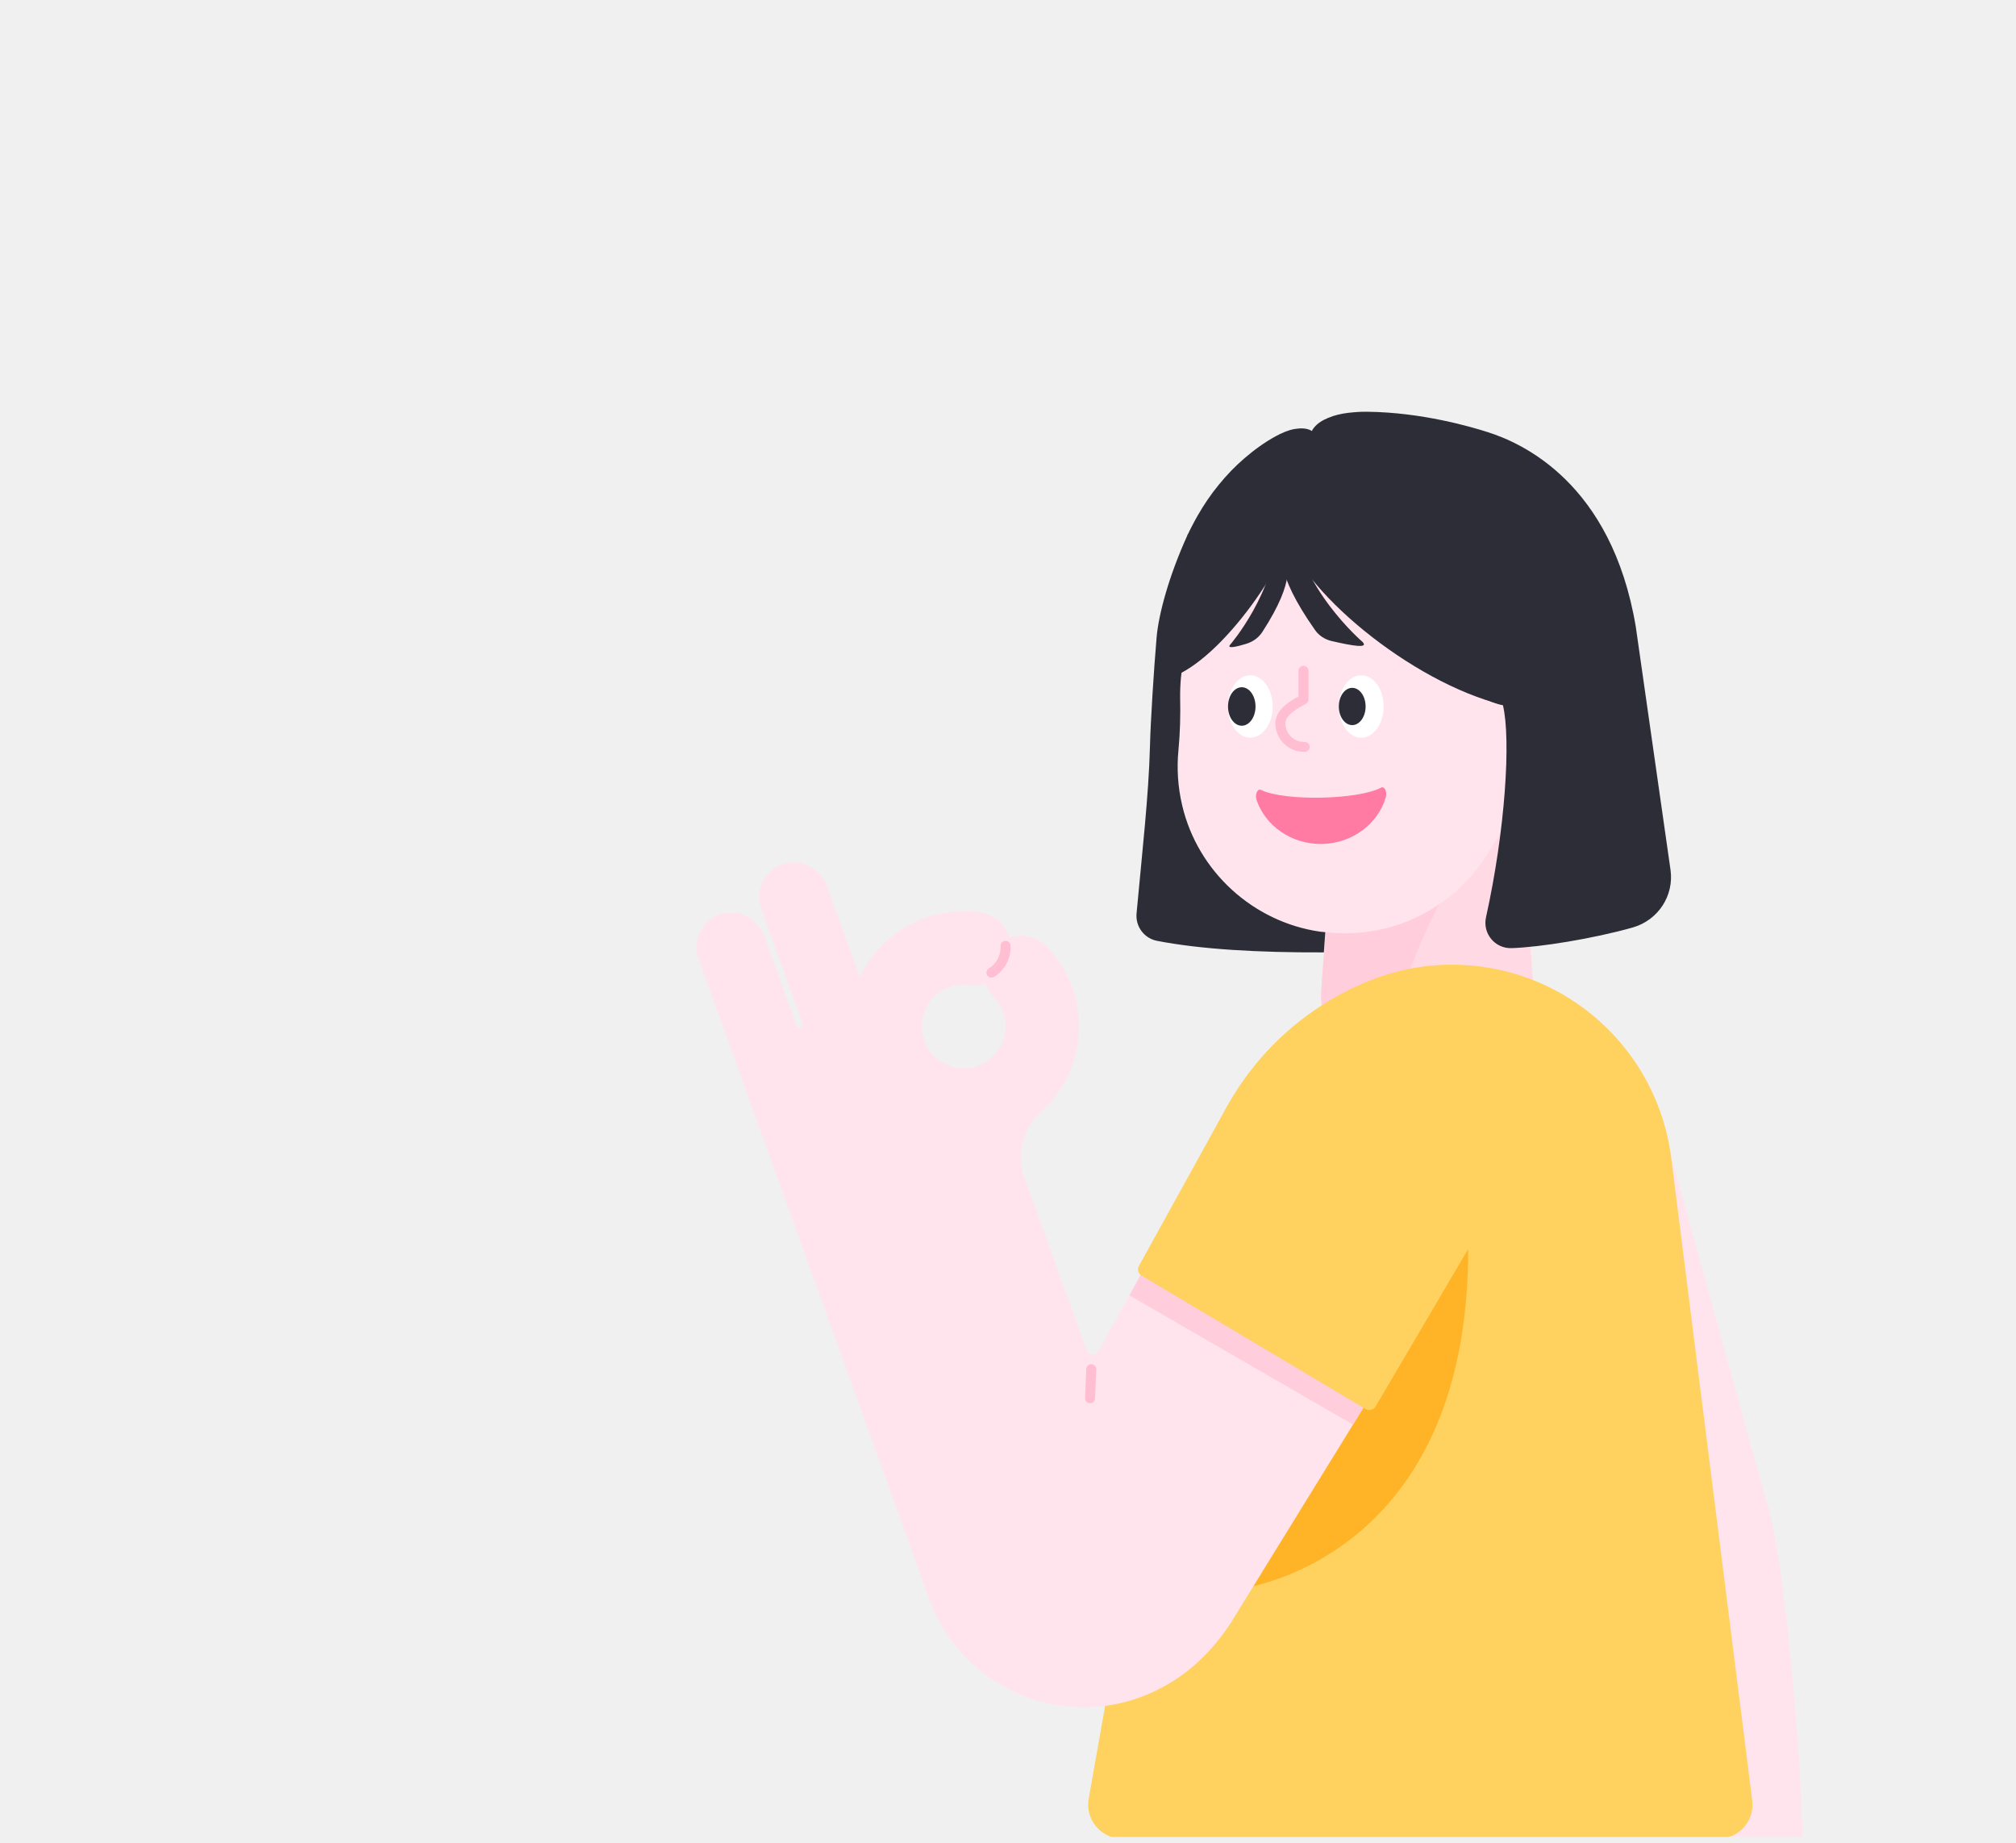
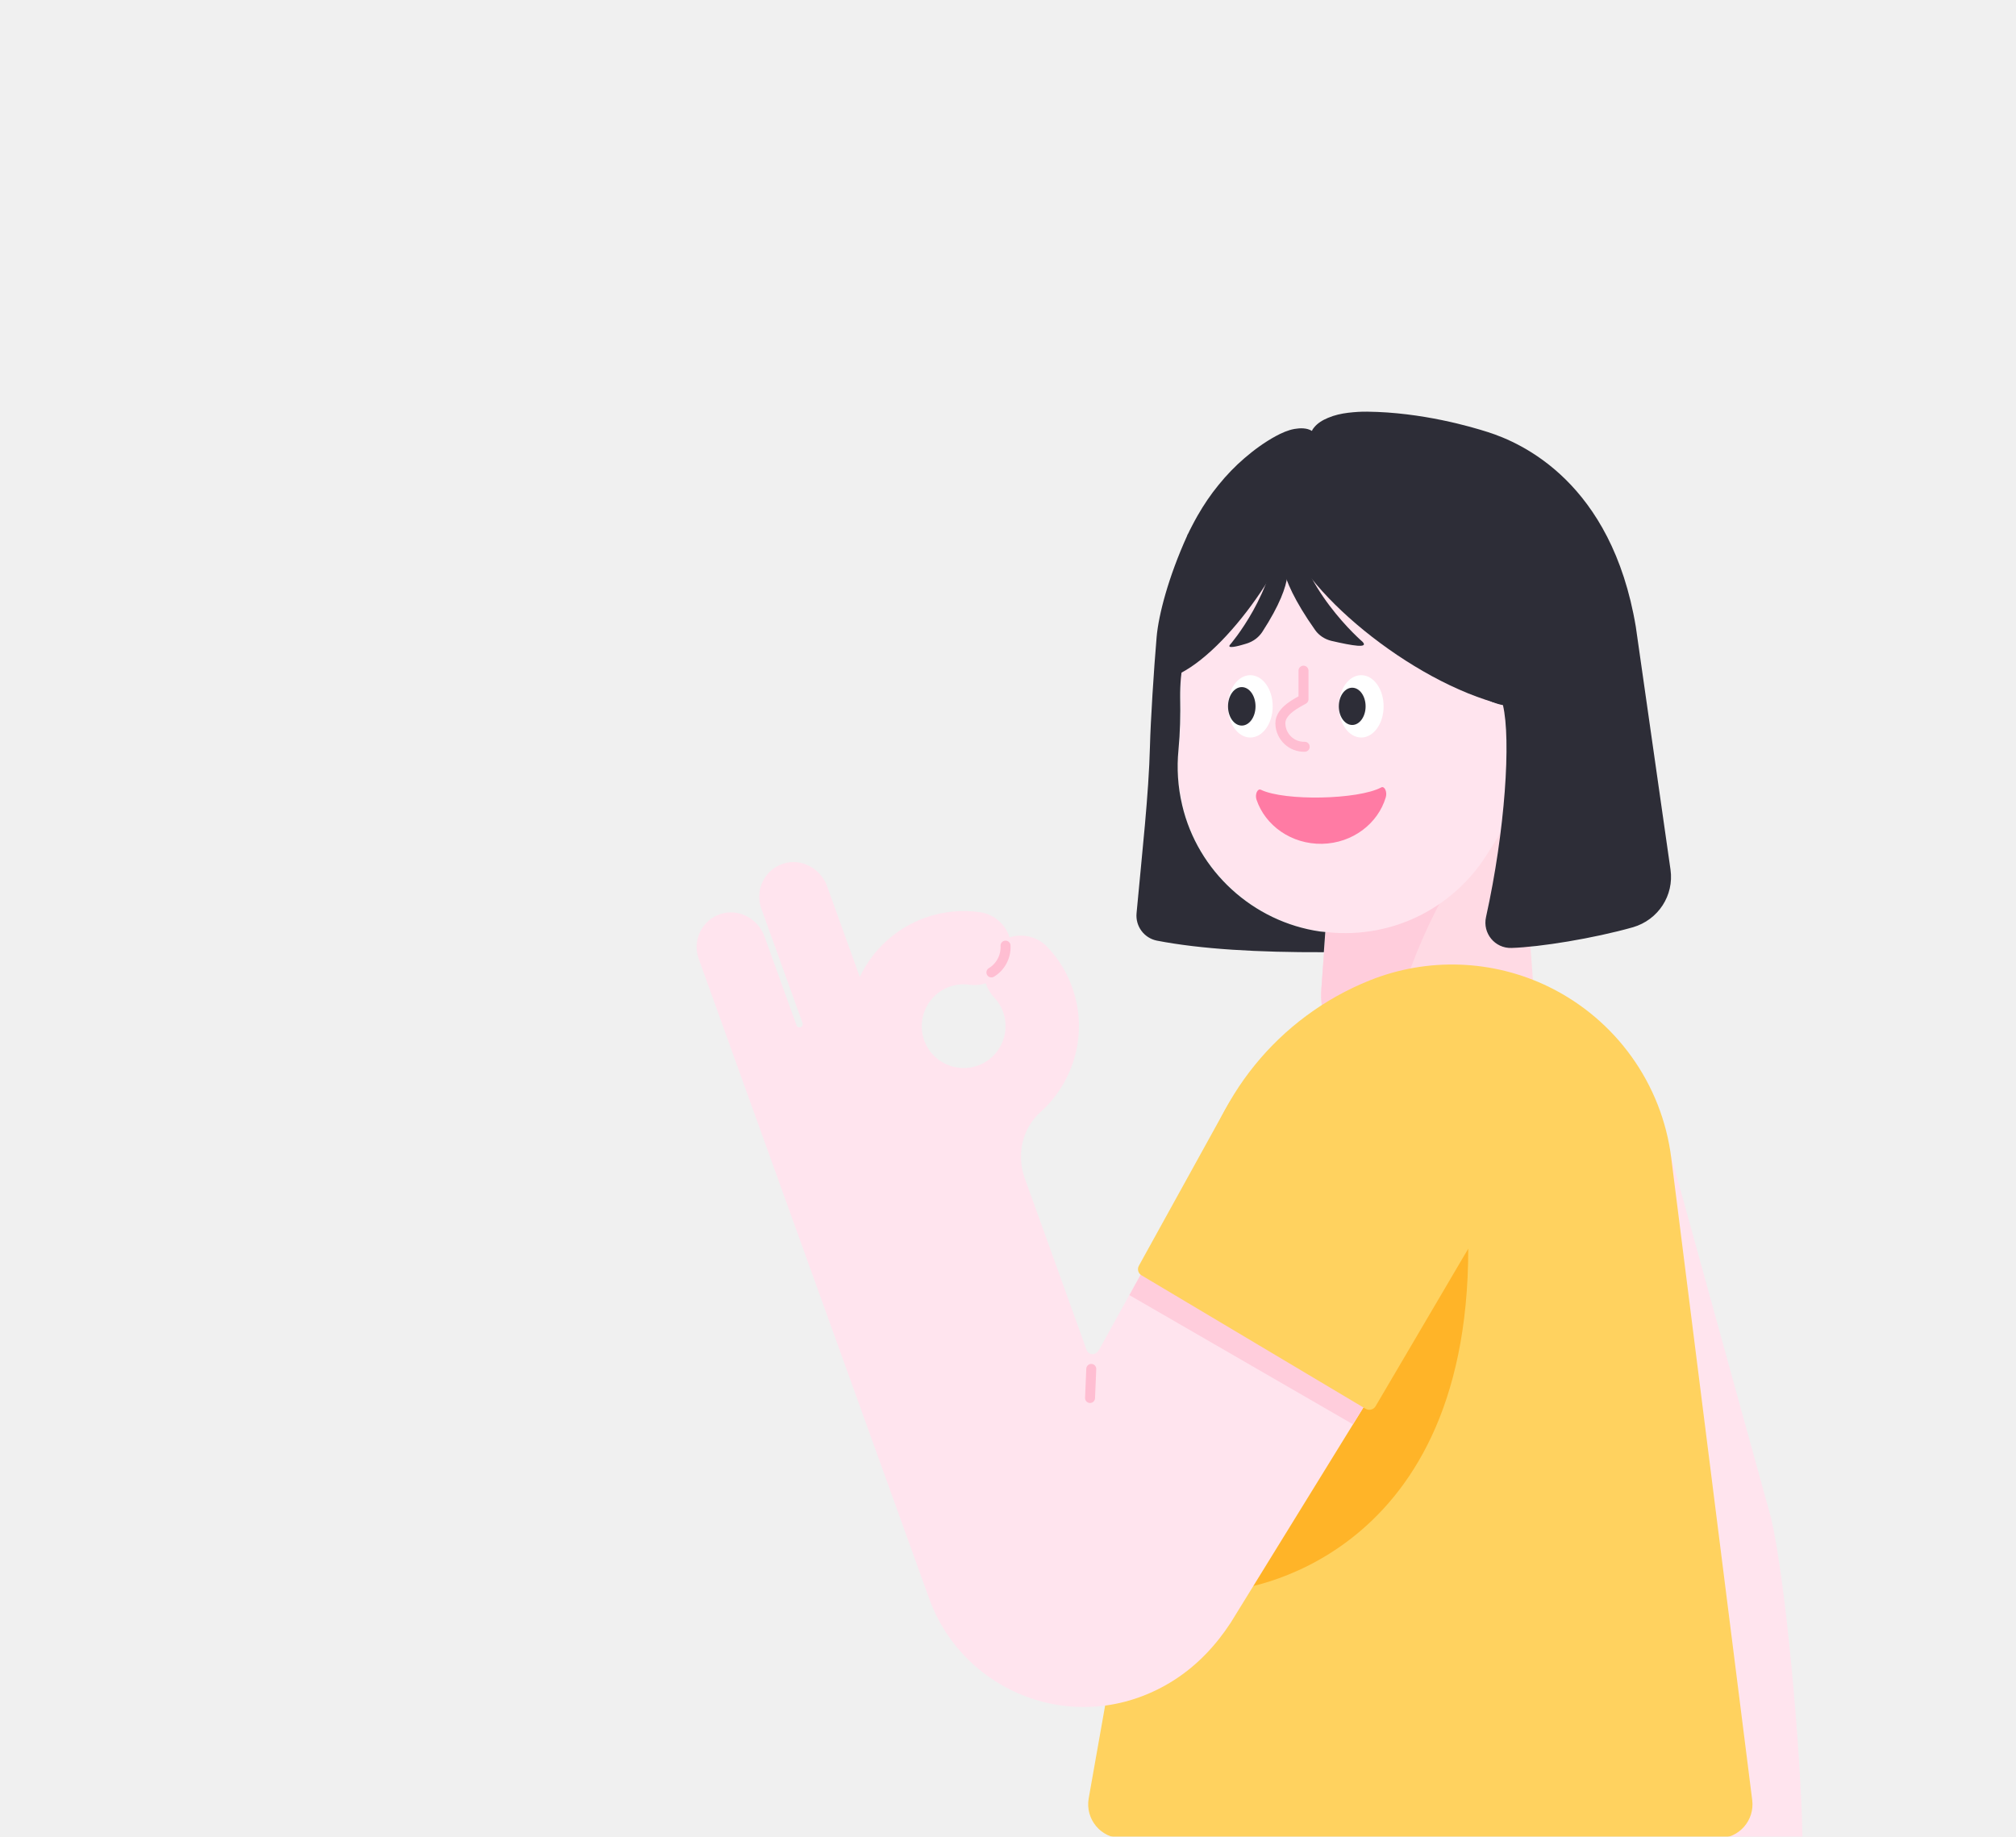
- <svg xmlns="http://www.w3.org/2000/svg" width="382" height="349" viewBox="0 0 382 349" fill="none">
+ <svg xmlns="http://www.w3.org/2000/svg" width="382" height="348" viewBox="0 0 382 348" fill="none">
  <mask id="mask0" mask-type="alpha" maskUnits="userSpaceOnUse" x="0" y="0" width="382" height="348">
-     <path d="M382 324C382 337.255 371.255 348 358 348L24 348C10.745 348 2.95782e-05 337.255 2.84194e-05 324L2.19259e-06 24C1.03382e-06 10.745 10.745 1.93855e-06 24 7.79773e-07L358 -2.84194e-05C371.255 -2.95782e-05 382 10.745 382 24L382 324Z" fill="#FFB428" />
+     <path d="M382 324C382 337.255 371.255 348 358 348L24 348C10.745 348 2.95782e-05 337.255 2.84194e-05 324L2.19259e-06 24C1.03382e-06 10.745 10.745 1.93855e-06 24 7.79773e-07L358 -2.84194e-05C371.255 -2.95782e-05 382 10.745 382 24L382 324Z" fill="#3C6EE6" />
  </mask>
  <g mask="url(#mask0)">
    <path d="M335.594 287.646L316.397 218.104C314.252 210.305 306.037 205.829 298.308 208.252L269.513 217.273L287.579 282.27C292.447 299.783 296.185 326.663 297.039 348.306H341.547C341.224 331.416 338.363 299.506 335.594 287.646Z" fill="#FFE4EE" />
    <path d="M287.44 144.546H253.499L250.454 186.308C249.069 198.283 258.414 200.083 270.481 200.083C282.525 200.083 291.893 198.26 290.508 186.308L287.44 144.546Z" fill="#FFDAE4" />
    <path d="M250.339 188.799C250.454 196.136 255.484 198.836 262.752 199.713C264.76 186.999 273.297 166.764 279.642 161.734L252.185 162.727L250.454 186.33C250.454 186.353 250.454 186.376 250.454 186.4L250.431 186.723V186.746C250.408 187.023 250.385 187.276 250.385 187.553C250.362 187.876 250.339 188.315 250.339 188.799Z" fill="#FFCDDC" />
    <path d="M223.204 120.757C223.204 98.584 241.709 80.749 264.113 81.833C283.979 82.802 300.268 99.161 301.122 119.05C301.514 128.187 298.746 136.632 293.854 143.461C289.516 149.507 285.617 155.829 281.625 162.105C275.234 172.141 263.375 178.348 250.223 176.479C237.51 174.656 227.011 164.989 224.081 152.483C223.227 148.884 223.043 145.377 223.366 142.031C223.989 135.709 223.642 129.341 223.273 123.019C223.227 122.257 223.204 121.519 223.204 120.757Z" fill="#FFE4EE" />
    <path d="M284.855 134.878C284.855 130.794 287.924 127.517 291.639 127.702C294.939 127.886 297.638 130.886 297.776 134.554C297.846 136.239 297.384 137.785 296.577 139.054C295.861 140.161 295.215 141.338 294.546 142.492C293.485 144.338 291.524 145.491 289.332 145.145C287.232 144.822 285.478 143.022 284.994 140.738C284.855 140.069 284.832 139.423 284.878 138.823C284.994 137.669 284.925 136.493 284.855 135.316C284.855 135.154 284.855 135.016 284.855 134.878Z" fill="#FFE4EE" />
    <path d="M236.91 139.747C239.254 139.747 241.155 137.103 241.155 133.84C241.155 130.578 239.254 127.934 236.91 127.934C234.565 127.934 232.664 130.578 232.664 133.84C232.664 137.103 234.565 139.747 236.91 139.747Z" fill="white" />
    <path d="M257.93 139.747C260.275 139.747 262.175 137.103 262.175 133.84C262.175 130.578 260.275 127.934 257.93 127.934C255.585 127.934 253.685 130.578 253.685 133.84C253.685 137.103 255.585 139.747 257.93 139.747Z" fill="white" />
    <path d="M235.295 137.485C236.735 137.485 237.902 135.853 237.902 133.84C237.902 131.827 236.735 130.194 235.295 130.194C233.855 130.194 232.688 131.827 232.688 133.84C232.688 135.853 233.855 137.485 235.295 137.485Z" fill="#2D2D37" />
    <path d="M256.223 137.37C257.624 137.37 258.761 135.789 258.761 133.84C258.761 131.89 257.624 130.31 256.223 130.31C254.821 130.31 253.685 131.89 253.685 133.84C253.685 135.789 254.821 137.37 256.223 137.37Z" fill="#2D2D37" />
    <path d="M292.677 134.717L291.662 135.732C290.647 136.747 290.647 138.409 291.662 139.424" stroke="#FFBED2" stroke-width="1.89" stroke-miterlimit="10" stroke-linecap="round" stroke-linejoin="round" />
    <path d="M247.224 141.5C244.732 141.569 242.679 139.608 242.609 137.116C242.54 134.624 246.024 133.078 246.993 132.501V127.079" stroke="#FFBED2" stroke-width="1.89" stroke-miterlimit="10" stroke-linecap="round" stroke-linejoin="round" />
    <path d="M224.196 105.852C235.548 95.216 245.769 86.01 246.069 95.308C246.323 102.945 233.863 122.304 223.665 127.564" fill="#2D2D37" />
    <path d="M284.855 133.564C267.366 129.295 245.839 111.391 243.37 100.2C241.039 89.633 255.668 81.649 270.85 81.649" fill="#2D2D37" />
    <path d="M242.978 104.352C242.978 104.352 241.27 108.182 249.207 119.396C249.923 120.411 251.03 121.126 252.253 121.426C256.337 122.372 259.383 122.88 258.183 121.611C258.183 121.611 245.908 111.136 245.031 98.33" fill="#2D2D37" />
    <path d="M243.601 106.545C243.601 106.545 245.908 109.383 239.194 119.72C238.502 120.781 237.441 121.566 236.218 121.935C234.118 122.604 232.549 122.881 233.034 122.212C233.034 122.212 241.778 112.175 242.032 100.431L245.839 101.031" fill="#2D2D37" />
    <path d="M316.535 164.782L309.959 118.751C305.368 91.34 288.247 83.887 281.948 81.88C278.787 80.865 269.443 78.119 259.083 78.004C257.883 77.981 256.66 78.073 255.46 78.211C254.145 78.373 252.876 78.65 251.63 79.18C250.638 79.596 249.646 80.172 248.977 81.026C248.815 81.211 248.677 81.418 248.585 81.649C247.616 81.049 246.347 81.095 245.262 81.28C244.016 81.511 242.839 82.041 241.732 82.641C239.609 83.795 237.625 85.249 235.802 86.817C234.026 88.34 232.387 90.048 230.911 91.871C229.411 93.693 228.096 95.654 226.919 97.708C226.55 98.331 226.227 98.977 225.881 99.623C225.719 99.946 225.558 100.269 225.396 100.569C225.327 100.731 225.235 100.892 225.165 101.054C225.119 101.169 224.935 101.4 224.935 101.538C221.404 109.314 219.535 116.49 219.166 120.666C218.636 126.78 218.013 136.725 217.897 141.455C217.667 150.569 216.421 161.459 215.359 173.042C215.129 175.511 216.79 177.749 219.213 178.233C227.542 179.848 238.363 180.471 250.846 180.425L251.123 176.595C250.8 176.549 250.477 176.549 250.154 176.503C237.44 174.68 226.942 165.082 224.012 152.599C223.158 149 222.973 145.493 223.297 142.147C223.62 138.801 223.689 135.456 223.619 132.11C223.573 127.195 224.496 122.304 226.388 117.759C229.641 109.96 234.671 101.446 240.624 99.854C241.686 99.577 242.793 100.2 243.162 101.215C244.201 104.145 247.662 110.214 258.829 112.383C270.273 114.598 273.527 131.326 284.786 133.61C286.332 140.163 285.202 157.398 281.579 173.757C280.887 176.826 283.264 179.733 286.425 179.618C291.754 179.456 301.93 177.818 309.429 175.695C314.228 174.288 317.227 169.65 316.535 164.782Z" fill="#2D2D37" />
    <path d="M261.713 149.206C257.306 151.537 243.416 151.814 238.917 149.645C238.271 149.345 237.763 150.521 238.086 151.514C239.748 156.451 244.708 159.981 250.5 159.889C256.291 159.774 261.113 156.059 262.59 151.052C262.89 150.037 262.336 148.86 261.713 149.206Z" fill="#FF7BA4" />
    <path d="M293.462 186.978C282.848 181.81 270.527 181.372 259.567 185.756C242.263 192.678 229.78 208.067 226.527 226.41L206.291 340.761C205.599 344.706 208.622 348.329 212.637 348.329H325.626C329.502 348.329 332.502 344.937 332.017 341.084L316.673 219.396C314.92 205.368 306.175 193.185 293.462 186.978Z" fill="#FFD25F" />
    <path d="M272.766 239.354L233.772 301.213C233.772 301.213 278.211 296.968 278.211 236.562L272.766 239.354Z" fill="#FFB428" />
    <path d="M265.336 197.96C252.784 194.13 239.287 199.622 232.941 211.089L208.23 255.805C207.469 256.958 206.246 256.774 205.854 255.689L194.156 223.202C192.587 218.818 193.671 213.858 197.132 210.743C203.592 204.975 206.246 195.653 203.154 187.047C202.139 184.209 200.547 181.648 198.47 179.456C196.578 177.448 193.74 176.825 191.294 177.61C190.51 175.141 188.364 173.203 185.642 172.834C182.134 172.349 178.535 172.718 175.236 173.918C169.606 175.949 165.314 180.079 162.914 185.109L156.731 167.942C155.508 164.55 151.839 162.543 148.401 163.651C144.848 164.804 143.002 168.657 144.248 172.142L152.07 193.853C152.185 194.176 152.024 194.522 151.701 194.638C151.378 194.753 151.032 194.592 150.916 194.269C150.916 194.269 150.916 194.269 150.916 194.246L144.871 177.471C143.648 174.08 139.98 172.072 136.542 173.18C132.989 174.333 131.143 178.187 132.389 181.671L138.526 198.722L145.194 217.226L176.043 302.851C182.688 321.309 204.977 329.639 222.605 318.264C226.896 315.495 230.427 311.734 233.218 307.442L276.55 237.162C285.456 223.41 280.172 204.928 265.336 197.96ZM175.12 197.13C173.644 193 175.789 188.454 179.896 186.978C181.119 186.539 182.388 186.401 183.68 186.585C184.765 186.747 185.826 186.631 186.795 186.308C187.095 187.277 187.626 188.2 188.364 188.985C189.126 189.792 189.702 190.715 190.072 191.754C191.548 195.884 189.402 200.429 185.295 201.906C181.188 203.383 176.597 201.26 175.12 197.13Z" fill="#FFE4EE" />
    <path d="M190.533 179.18C190.648 181.21 189.61 183.217 187.856 184.256" stroke="#FFBED2" stroke-width="1.89" stroke-miterlimit="10" stroke-linecap="round" stroke-linejoin="round" />
    <path d="M206.777 259.382L206.546 264.896" stroke="#FFBED2" stroke-width="1.89" stroke-miterlimit="10" stroke-linecap="round" stroke-linejoin="round" />
    <path d="M213.999 245.399L256.361 269.88L266.86 252.875L223.644 227.933L213.999 245.399Z" fill="#FFCDDC" />
    <path d="M280.934 214.712C278.696 206.891 273.181 200.407 265.821 196.946L265.683 196.9C252.716 192.954 238.526 198.7 231.973 210.559L215.799 239.839C215.452 240.462 215.66 241.27 216.283 241.639L258.784 266.95C259.43 267.319 260.237 267.111 260.63 266.489L277.496 237.809C281.903 230.956 283.149 222.534 280.934 214.712Z" fill="#FFD25F" />
  </g>
</svg>
